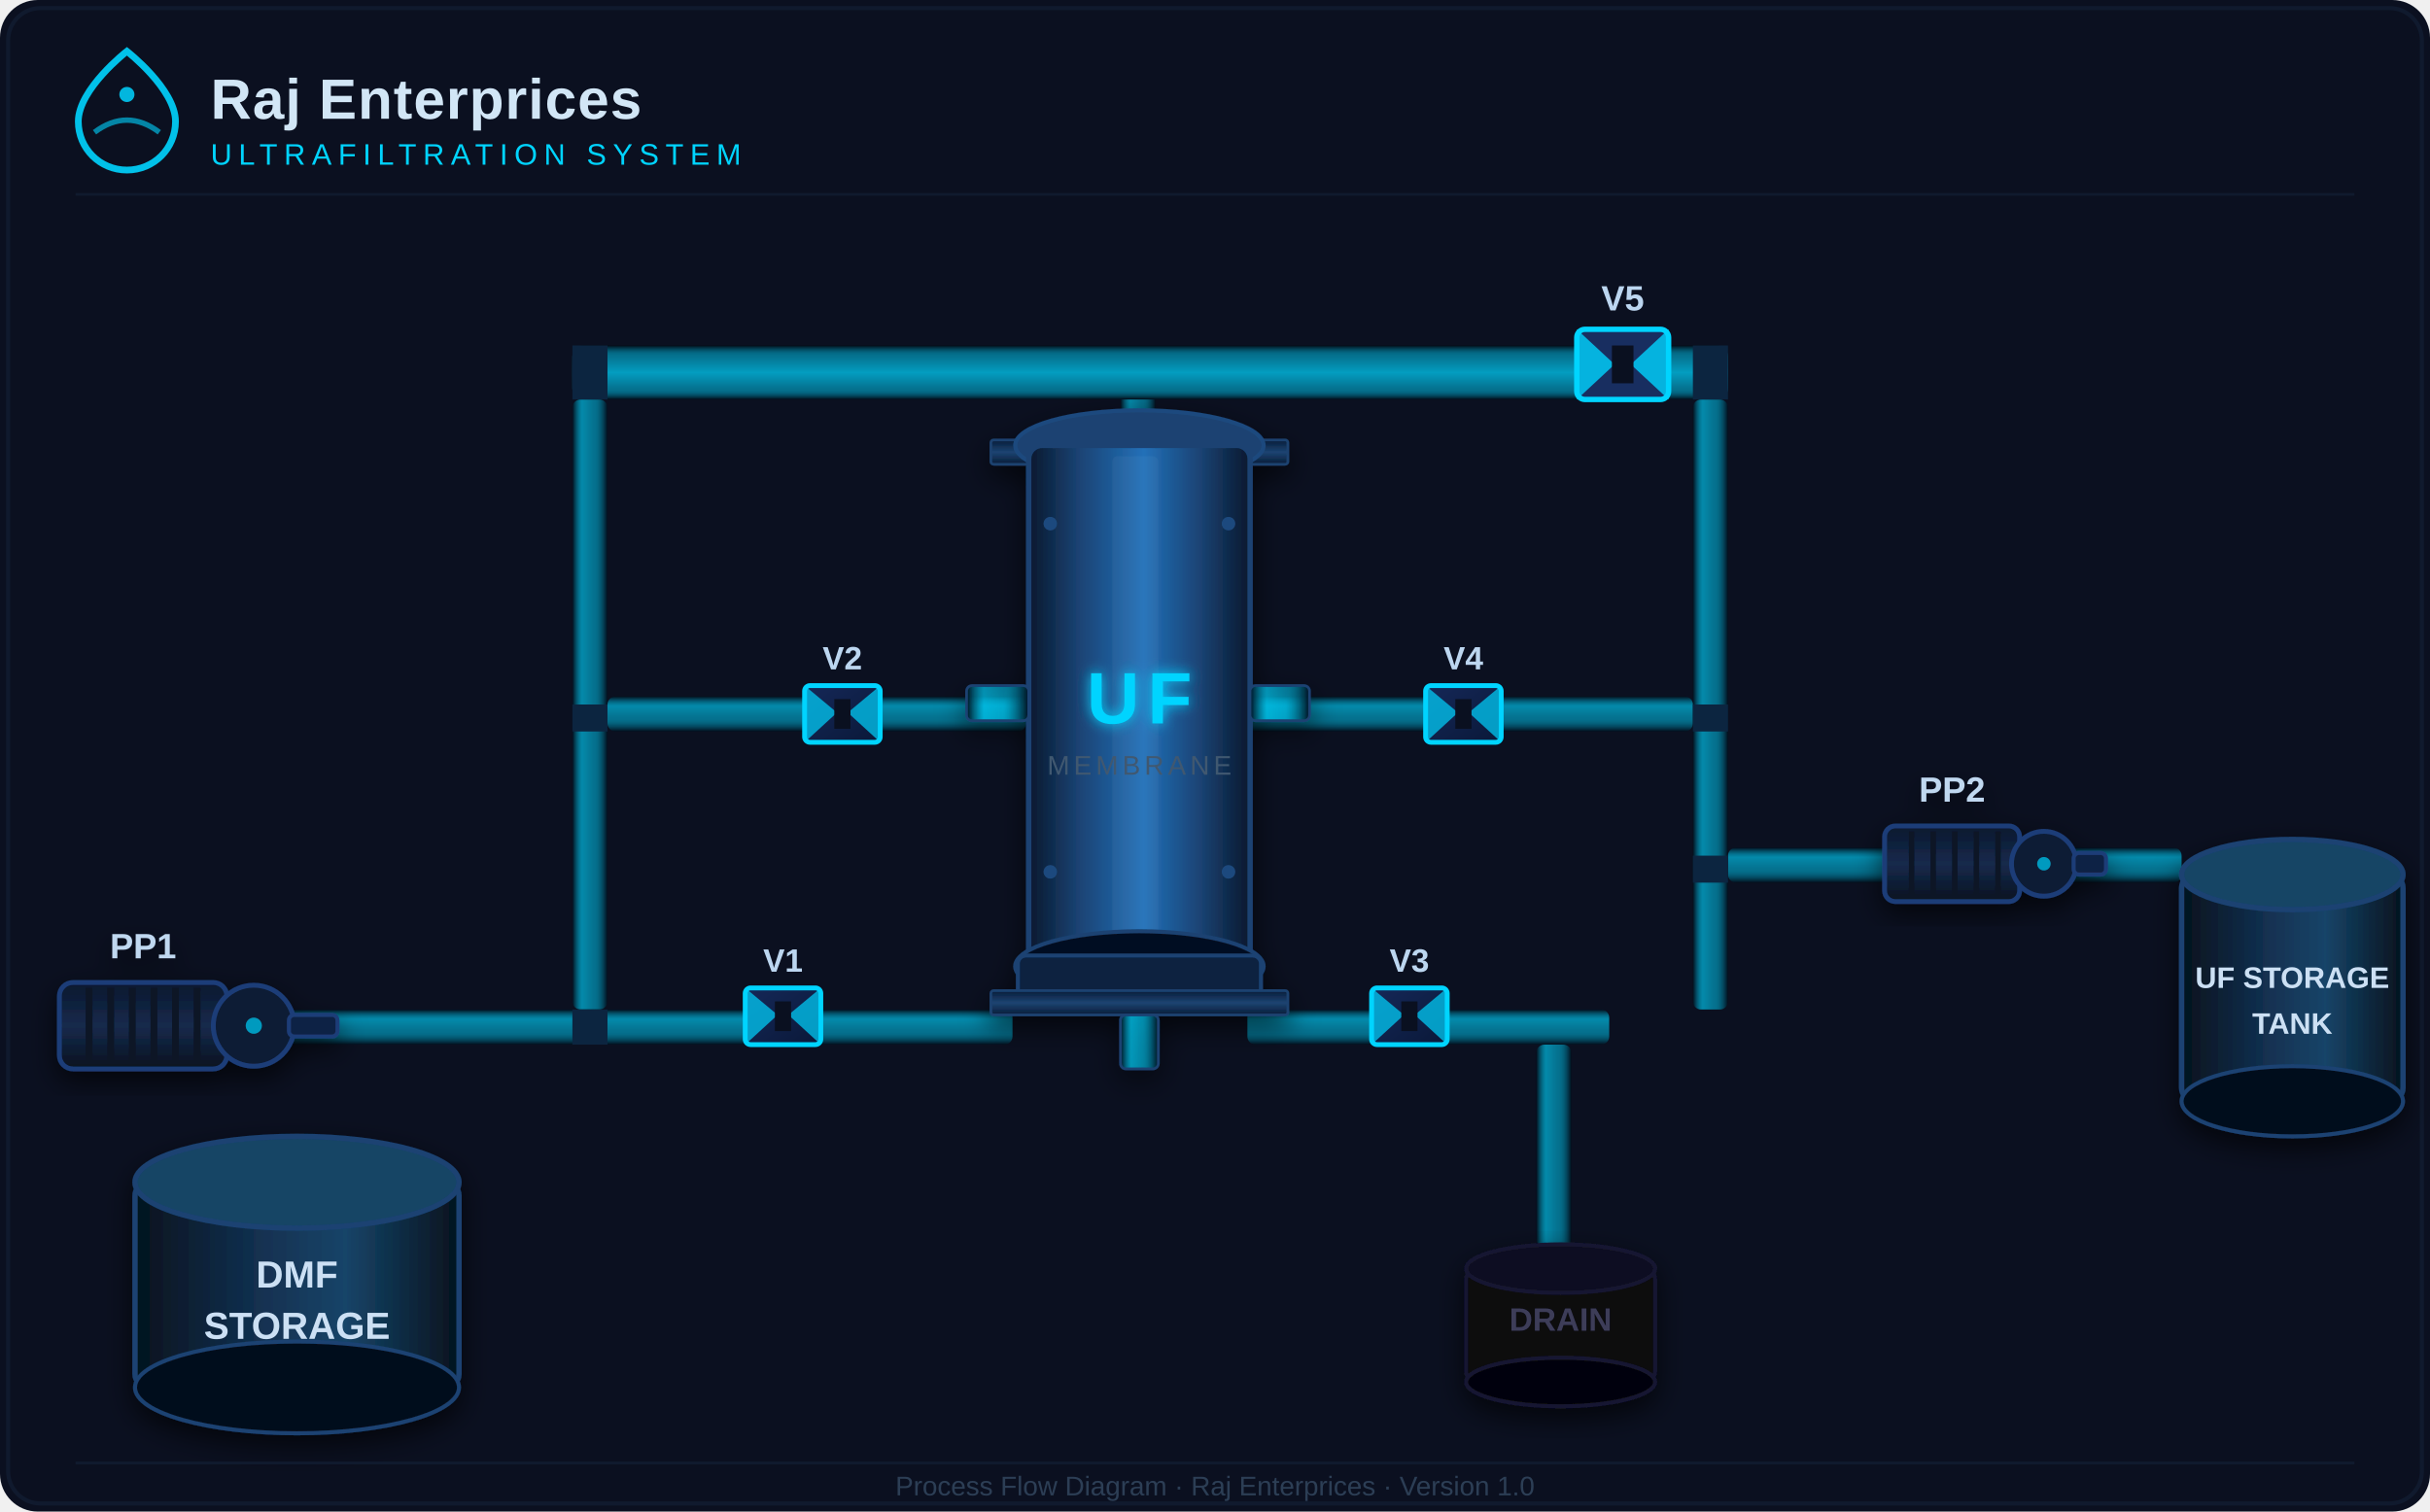
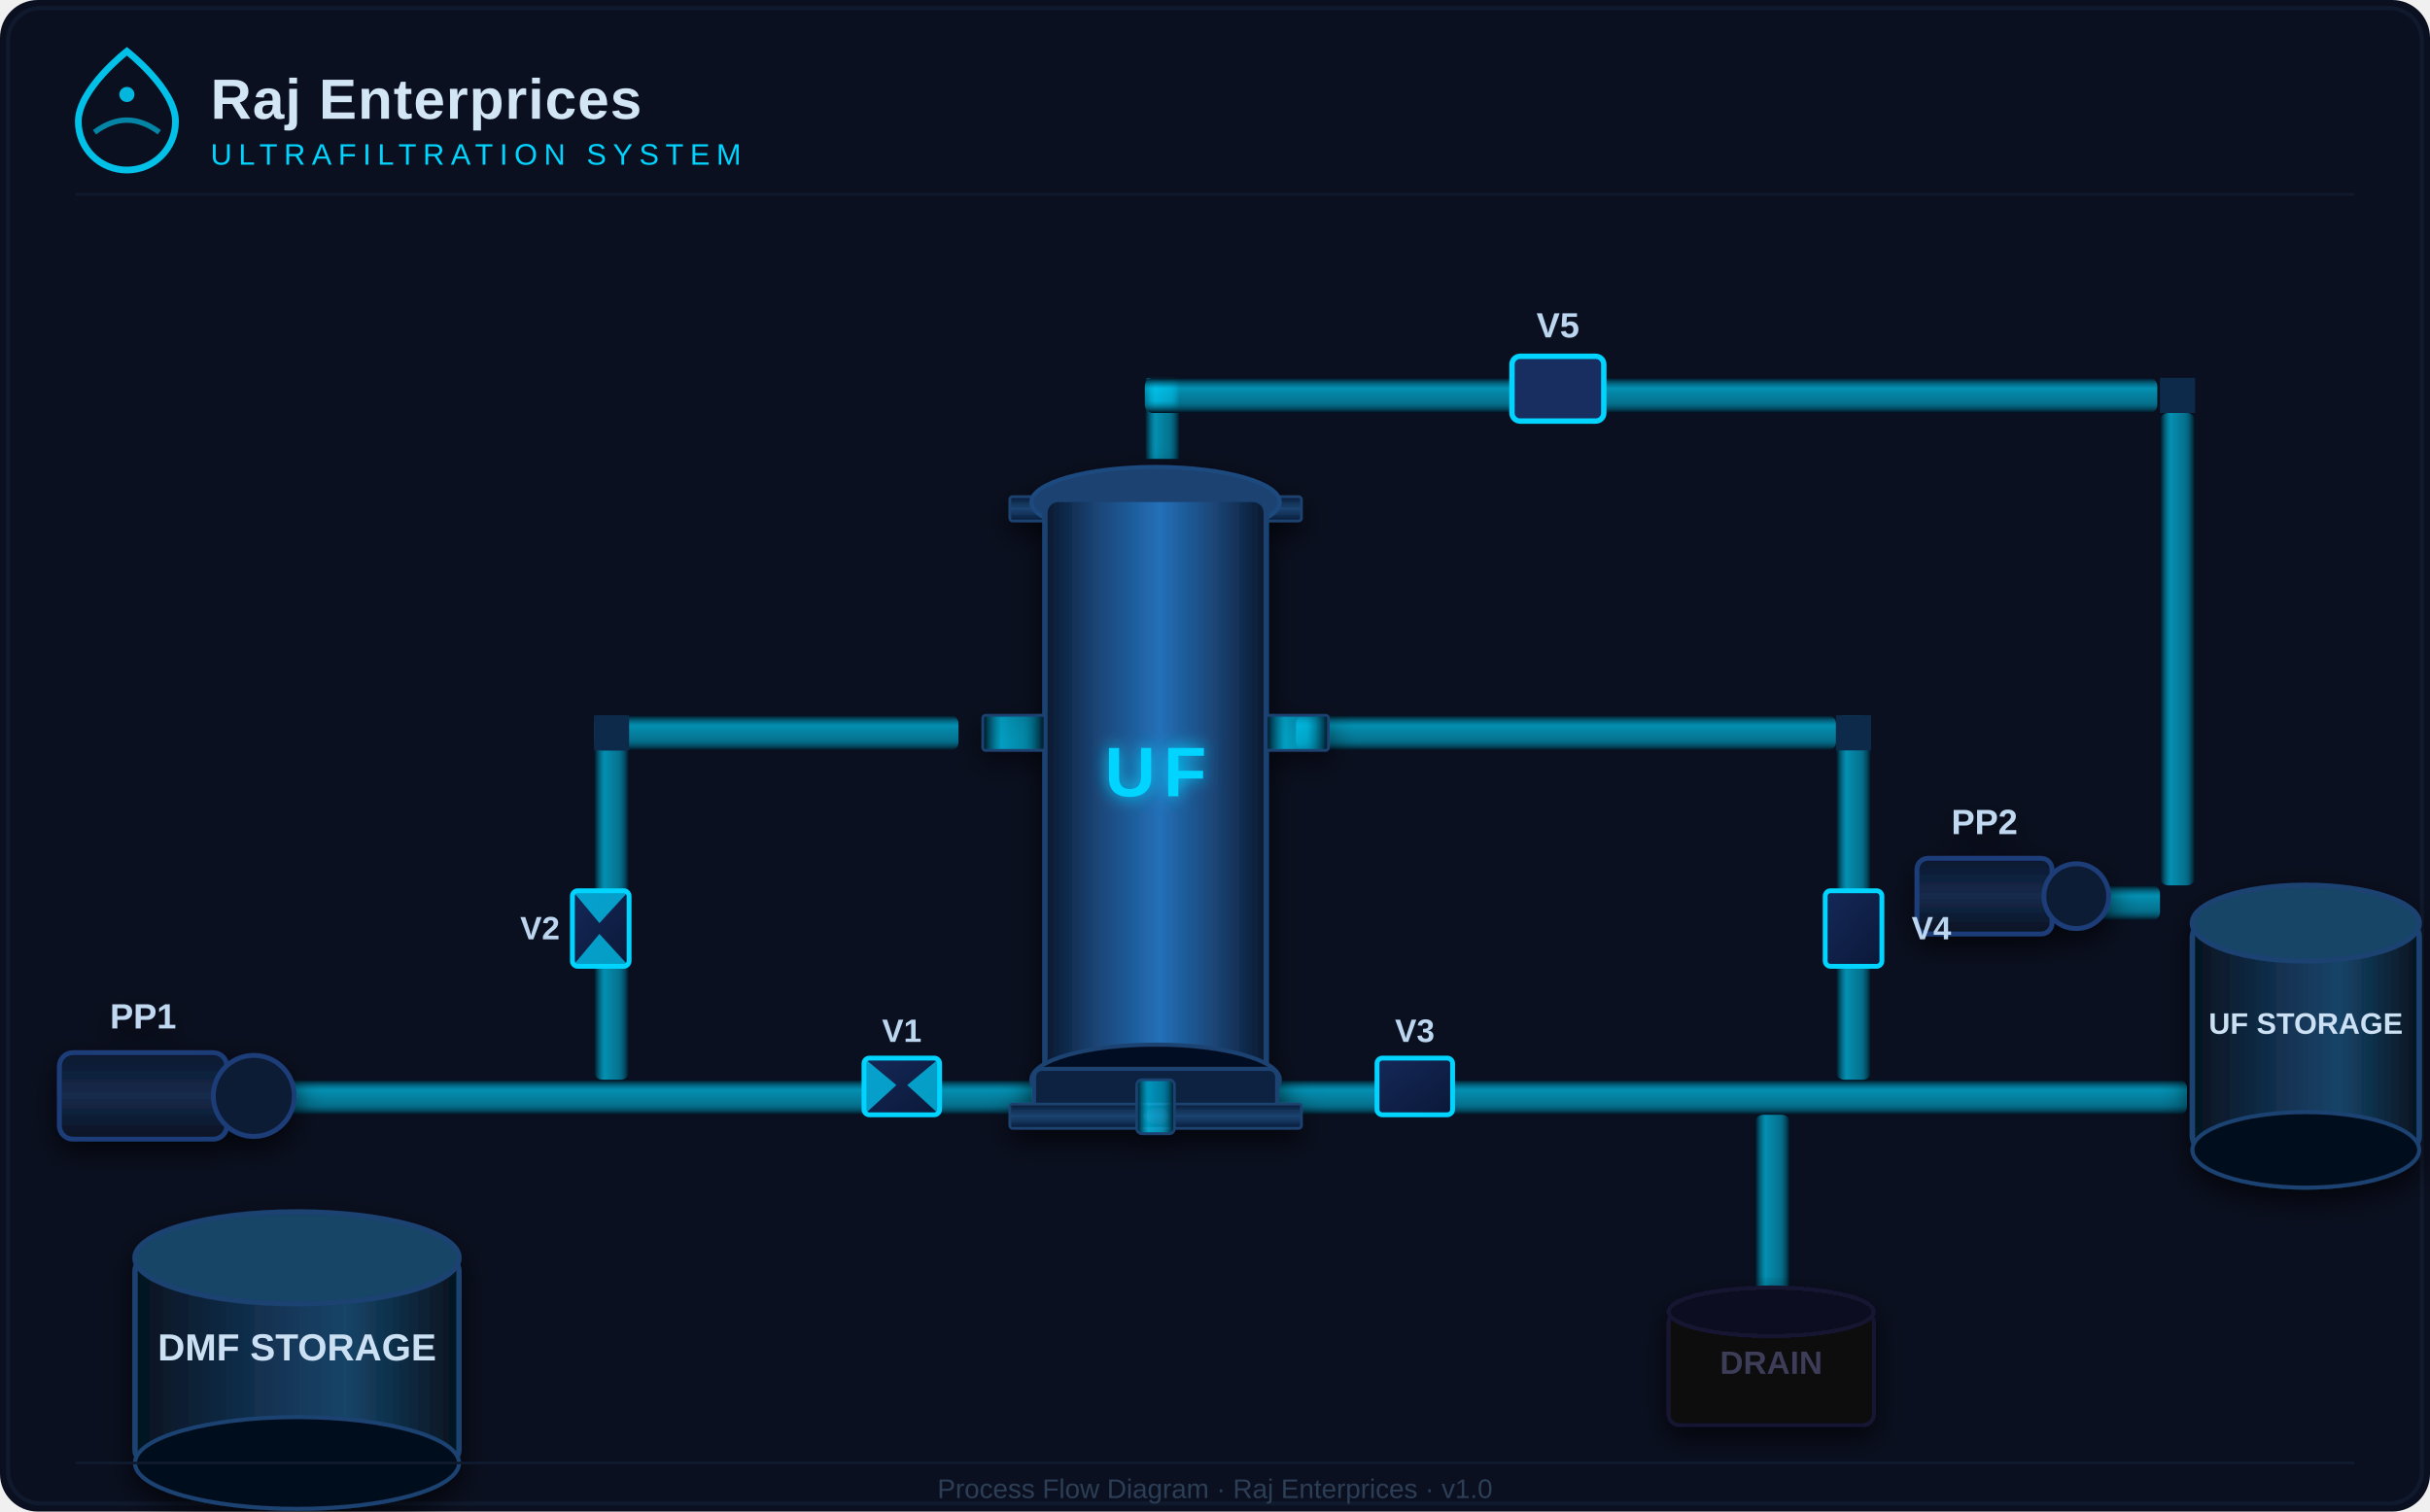
<svg xmlns="http://www.w3.org/2000/svg" width="900" height="560" viewBox="0 0 900 560" font-family="Segoe UI,Arial,sans-serif">
  <defs>
    <linearGradient id="pH" x1="0" y1="0" x2="0" y2="1">
      <stop offset="0%" stop-color="#030e1c" />
-       <stop offset="28%" stop-color="#00d4ff" stop-opacity=".62" />
-       <stop offset="60%" stop-color="#00d4ff" stop-opacity=".50" />
+       <stop offset="30%" stop-color="#00d4ff" stop-opacity=".65" />
+       <stop offset="65%" stop-color="#00d4ff" stop-opacity=".52" />
      <stop offset="100%" stop-color="#030e1c" />
    </linearGradient>
    <linearGradient id="pV" x1="0" y1="0" x2="1" y2="0">
      <stop offset="0%" stop-color="#030e1c" />
-       <stop offset="28%" stop-color="#00d4ff" stop-opacity=".62" />
-       <stop offset="60%" stop-color="#00d4ff" stop-opacity=".50" />
+       <stop offset="30%" stop-color="#00d4ff" stop-opacity=".65" />
+       <stop offset="65%" stop-color="#00d4ff" stop-opacity=".52" />
      <stop offset="100%" stop-color="#030e1c" />
-     </linearGradient>
-     <linearGradient id="mH" x1="0" y1="0" x2="0" y2="1">
-       <stop offset="0%" stop-color="#020c18" />
-       <stop offset="20%" stop-color="#00d4ff" stop-opacity=".50" />
-       <stop offset="50%" stop-color="#00d4ff" stop-opacity=".72" />
-       <stop offset="80%" stop-color="#00d4ff" stop-opacity=".50" />
-       <stop offset="100%" stop-color="#020c18" />
    </linearGradient>
    <linearGradient id="uf" x1="0" y1="0" x2="1" y2="0">
      <stop offset="0%" stop-color="#07182e" />
      <stop offset="22%" stop-color="#1a4272" />
      <stop offset="52%" stop-color="#2270b8" />
      <stop offset="78%" stop-color="#1a4272" />
      <stop offset="100%" stop-color="#07182e" />
    </linearGradient>
    <linearGradient id="tk" x1="0" y1="0" x2="1" y2="0">
      <stop offset="0%" stop-color="#05131e" />
      <stop offset="38%" stop-color="#123050" />
      <stop offset="65%" stop-color="#164468" />
      <stop offset="100%" stop-color="#05131e" />
    </linearGradient>
    <linearGradient id="fl" x1="0" y1="0" x2="0" y2="1">
      <stop offset="0%" stop-color="#081c38" />
      <stop offset="50%" stop-color="#1c4472" />
      <stop offset="100%" stop-color="#081c38" />
    </linearGradient>
    <linearGradient id="pm" x1="0" y1="0" x2="0" y2="1">
      <stop offset="0%" stop-color="#0a182e" />
      <stop offset="50%" stop-color="#162a4c" />
      <stop offset="100%" stop-color="#071220" />
    </linearGradient>
    <linearGradient id="vl" x1="0" y1="0" x2="1" y2="1">
      <stop offset="0%" stop-color="#152858" />
      <stop offset="100%" stop-color="#0a1838" />
    </linearGradient>
    <filter id="gl" x="-50%" y="-50%" width="200%" height="200%">
-       <feGaussianBlur stdDeviation="2.5" result="b" />
+       <feGaussianBlur stdDeviation="3" result="b" />
      <feMerge>
        <feMergeNode in="b" />
        <feMergeNode in="SourceGraphic" />
      </feMerge>
    </filter>
-     <filter id="sh" x="-15%" y="-15%" width="130%" height="135%">
-       <feDropShadow dx="0" dy="4" stdDeviation="5" flood-color="#000" flood-opacity=".65" />
+     <filter id="sh" x="-15%" y="-15%" width="130%" height="140%">
+       <feDropShadow dx="0" dy="4" stdDeviation="5" flood-color="#000" flood-opacity=".7" />
    </filter>
  </defs>
  <rect width="900" height="560" fill="#0b1020" rx="14" />
  <rect x="3" y="3" width="894" height="554" fill="none" stroke="#101a2e" stroke-width="1.5" rx="12" />
  <g transform="translate(28,18)">
    <path d="M19,1C19,1 1,15 1,27C1,37 9,45 19,45C29,45 37,37 37,27C37,15 19,1 19,1Z" fill="none" stroke="#00d4ff" stroke-width="2.5" opacity=".9" />
    <path d="M7,31Q19,22 31,31" fill="none" stroke="#00d4ff" stroke-width="2" opacity=".6" />
    <circle cx="19" cy="17" r="2.8" fill="#00d4ff" opacity=".85" />
    <text x="50" y="26" font-size="21" font-weight="700" fill="#d2e6f6" letter-spacing=".4">Raj Enterprices</text>
    <text x="50" y="43" font-size="11" fill="#00d4ff" letter-spacing="2.4">ULTRAFILTRATION SYSTEM</text>
  </g>
  <line x1="28" y1="72" x2="872" y2="72" stroke="#101a2e" stroke-width="1" />
-   <rect x="212" y="128" width="428" height="20" fill="url(#mH)" rx="4" />
-   <rect x="212" y="148" width="13" height="226" fill="url(#pV)" rx="3" />
-   <rect x="627" y="148" width="13" height="226" fill="url(#pV)" rx="3" />
-   <rect x="415" y="148" width="13" height="20" fill="url(#pV)" />
-   <rect x="225" y="258" width="155" height="13" fill="url(#pH)" rx="3" />
-   <rect x="462" y="258" width="165" height="13" fill="url(#pH)" rx="3" />
-   <rect x="105" y="374" width="270" height="13" fill="url(#pH)" rx="3" />
-   <rect x="462" y="374" width="134" height="13" fill="url(#pH)" rx="3" />
-   <rect x="569" y="387" width="13" height="75" fill="url(#pV)" rx="3" />
-   <rect x="640" y="314" width="168" height="13" fill="url(#pH)" rx="3" />
-   <rect x="212" y="128" width="13" height="20" fill="#0c2540" />
-   <rect x="627" y="128" width="13" height="20" fill="#0c2540" />
-   <rect x="212" y="261" width="13" height="10" fill="#0c2540" />
-   <rect x="627" y="261" width="13" height="10" fill="#0c2540" />
-   <rect x="627" y="317" width="13" height="10" fill="#0c2540" />
-   <rect x="212" y="374" width="13" height="13" fill="#0c2540" />
-   <g transform="translate(376,150)" filter="url(#sh)">
-     <rect x="-9" y="13" width="110" height="9" fill="url(#fl)" stroke="#1c4270" stroke-width="1" rx="1" />
-     <ellipse cx="46" cy="15" rx="46" ry="13" fill="#1a4272" stroke="#1e4a7e" stroke-width="1.5" />
-     <rect x="5" y="15" width="82" height="193" fill="url(#uf)" stroke="#1a4272" stroke-width="2" rx="5" />
-     <rect x="36" y="19" width="17" height="185" fill="#fff" opacity=".04" rx="2" />
-     <rect x="-18" y="104" width="23" height="13" fill="url(#pV)" stroke="#1a4272" stroke-width="1" rx="2" />
-     <rect x="87" y="104" width="22" height="13" fill="url(#pV)" stroke="#1a4272" stroke-width="1" rx="2" />
-     <ellipse cx="46" cy="208" rx="46" ry="13" fill="#060f20" stroke="#1a4272" stroke-width="1.5" />
-     <rect x="1" y="204" width="90" height="16" rx="3" fill="#0b2040" stroke="#1a4272" stroke-width="1.5" />
-     <rect x="-9" y="217" width="110" height="9" fill="url(#fl)" stroke="#1c4270" stroke-width="1" rx="1" />
-     <rect x="39" y="226" width="14" height="20" fill="url(#pV)" stroke="#1a4272" stroke-width="1" rx="2" />
-     <circle cx="13" cy="44" r="2.5" fill="#1e4a7e" />
-     <circle cx="79" cy="44" r="2.5" fill="#1e4a7e" />
-     <circle cx="13" cy="173" r="2.5" fill="#1e4a7e" />
-     <circle cx="79" cy="173" r="2.5" fill="#1e4a7e" />
-     <text x="46" y="118" text-anchor="middle" font-size="27" font-weight="700" fill="#00d4ff" letter-spacing="3" filter="url(#gl)">UF</text>
-     <text x="46" y="137" text-anchor="middle" font-size="10" fill="#405870" letter-spacing="1.5">MEMBRANE</text>
+   <g id="pipes">
+     <rect x="105" y="400" width="317" height="13" fill="url(#pH)" rx="3" />
+     <rect x="220" y="265" width="13" height="135" fill="url(#pV)" rx="3" />
+     <rect x="220" y="265" width="135" height="13" fill="url(#pH)" rx="3" />
+     <rect x="424" y="140" width="13" height="30" fill="url(#pV)" />
+     <rect x="424" y="140" width="375" height="13" fill="url(#pH)" rx="3" />
+     <rect x="422" y="400" width="388" height="13" fill="url(#pH)" rx="3" />
+     <rect x="650" y="413" width="13" height="65" fill="url(#pV)" rx="3" />
+     <rect x="680" y="265" width="13" height="135" fill="url(#pV)" rx="3" />
+     <rect x="480" y="265" width="200" height="13" fill="url(#pH)" rx="3" />
+     <rect x="800" y="153" width="13" height="175" fill="url(#pV)" rx="3" />
+     <rect x="740" y="328" width="60" height="13" fill="url(#pH)" rx="3" />
+     <rect x="220" y="265" width="13" height="13" fill="#0d2a4a" />
+     <rect x="800" y="140" width="13" height="13" fill="#0d2a4a" />
+     <rect x="680" y="265" width="13" height="13" fill="#0d2a4a" />
  </g>
-   <g transform="translate(50,422)" filter="url(#sh)">
+   <g transform="translate(382,170)" filter="url(#sh)">
+     <rect x="-8" y="14" width="108" height="9" fill="url(#fl)" stroke="#1c4270" stroke-width="1" rx="1" />
+     <ellipse cx="46" cy="16" rx="46" ry="13" fill="#1a4272" stroke="#1e4a7e" stroke-width="1.5" />
+     <rect x="5" y="15" width="82" height="215" fill="url(#uf)" stroke="#1a4272" stroke-width="2" rx="5" />
+     <rect x="-18" y="95" width="23" height="13" fill="url(#pV)" stroke="#1a4272" stroke-width="1" rx="1" />
+     <rect x="87" y="95" width="23" height="13" fill="url(#pV)" stroke="#1a4272" stroke-width="1" rx="1" />
+     <ellipse cx="46" cy="230" rx="46" ry="13" fill="#060f20" stroke="#1a4272" stroke-width="1.5" />
+     <rect x="1" y="226" width="90" height="16" rx="3" fill="#0b2040" stroke="#1a4272" stroke-width="1.5" />
+     <rect x="-8" y="239" width="108" height="9" fill="url(#fl)" stroke="#1c4270" stroke-width="1" rx="1" />
+     <rect x="39" y="230" width="14" height="20" fill="url(#pV)" stroke="#1a4272" stroke-width="1" rx="2" />
+     <text x="46" y="125" text-anchor="middle" font-size="26" font-weight="700" fill="#00d4ff" letter-spacing="3" filter="url(#gl)">UF</text>
+   </g>
+   <g transform="translate(50,450)" filter="url(#sh)">
    <rect x="0" y="16" width="120" height="76" fill="url(#tk)" stroke="#1a4272" stroke-width="2" rx="5" />
    <ellipse cx="60" cy="16" rx="60" ry="17" fill="#164465" stroke="#1a4272" stroke-width="2" />
    <ellipse cx="60" cy="92" rx="60" ry="17" fill="#050e1c" stroke="#1a4272" stroke-width="1.5" />
-     <text x="60" y="55" text-anchor="middle" font-size="14" font-weight="700" fill="#cce0f4">DMF</text>
-     <text x="60" y="74" text-anchor="middle" font-size="14" font-weight="700" fill="#cce0f4">STORAGE</text>
+     <text x="60" y="54" text-anchor="middle" font-size="14" font-weight="700" fill="#cce0f4">DMF STORAGE</text>
  </g>
-   <g transform="translate(808,310)" filter="url(#sh)">
-     <rect x="0" y="14" width="82" height="84" fill="url(#tk)" stroke="#1a4272" stroke-width="2" rx="5" />
-     <ellipse cx="41" cy="14" rx="41" ry="13" fill="#164465" stroke="#1a4272" stroke-width="2" />
-     <ellipse cx="41" cy="98" rx="41" ry="13" fill="#050e1c" stroke="#1a4272" stroke-width="1.5" />
-     <text x="41" y="56" text-anchor="middle" font-size="11" font-weight="700" fill="#cce0f4">UF STORAGE</text>
-     <text x="41" y="73" text-anchor="middle" font-size="11" font-weight="700" fill="#cce0f4">TANK</text>
+   <g transform="translate(812,328)" filter="url(#sh)">
+     <rect x="0" y="14" width="84" height="84" fill="url(#tk)" stroke="#1a4272" stroke-width="2" rx="5" />
+     <ellipse cx="42" cy="14" rx="42" ry="14" fill="#164465" stroke="#1a4272" stroke-width="2" />
+     <ellipse cx="42" cy="98" rx="42" ry="14" fill="#050e1c" stroke="#1a4272" stroke-width="1.5" />
+     <text x="42" y="55" text-anchor="middle" font-size="11" font-weight="700" fill="#cce0f4">UF STORAGE</text>
  </g>
-   <g transform="translate(543,462)" filter="url(#sh)">
-     <rect x="0" y="8" width="70" height="42" fill="#08080f" stroke="#181830" stroke-width="1.5" rx="4" />
-     <ellipse cx="35" cy="8" rx="35" ry="9" fill="#0e0e20" stroke="#181830" stroke-width="1.5" />
-     <ellipse cx="35" cy="50" rx="35" ry="9" fill="#040408" stroke="#181830" stroke-width="1.5" />
-     <text x="35" y="31" text-anchor="middle" font-size="12" font-weight="700" fill="#3c3c58">DRAIN</text>
+   <g transform="translate(618,478)" filter="url(#sh)">
+     <rect x="0" y="8" width="76" height="42" fill="#08080f" stroke="#181830" stroke-width="1.5" rx="4" />
+     <ellipse cx="38" cy="8" rx="38" ry="9" fill="#0e0e20" stroke="#181830" stroke-width="1.5" />
+     <text x="38" y="31" text-anchor="middle" font-size="12" font-weight="700" fill="#3c3c58">DRAIN</text>
  </g>
-   <g transform="translate(22,360)" filter="url(#sh)">
+   <g transform="translate(22,386)" filter="url(#sh)">
    <rect x="0" y="4" width="62" height="32" fill="url(#pm)" stroke="#1c3c78" stroke-width="1.8" rx="5" />
-     <line x1="11" y1="6" x2="11" y2="34" stroke="#071425" stroke-width="2.5" />
-     <line x1="19" y1="6" x2="19" y2="34" stroke="#071425" stroke-width="2.5" />
-     <line x1="27" y1="6" x2="27" y2="34" stroke="#071425" stroke-width="2.5" />
-     <line x1="35" y1="6" x2="35" y2="34" stroke="#071425" stroke-width="2.5" />
-     <line x1="43" y1="6" x2="43" y2="34" stroke="#071425" stroke-width="2.5" />
-     <line x1="51" y1="6" x2="51" y2="34" stroke="#071425" stroke-width="2.5" />
    <circle cx="72" cy="20" r="15" fill="#0e1c34" stroke="#1c3c78" stroke-width="1.8" />
-     <circle cx="72" cy="20" r="3" fill="#00d4ff" opacity=".68" />
-     <rect x="85" y="16" width="18" height="8" fill="#112244" stroke="#1c3c78" stroke-width="1.5" rx="2" />
    <text x="31" y="-5" text-anchor="middle" font-size="13" font-weight="700" fill="#c0d8f0">PP1</text>
  </g>
-   <g transform="translate(698,302)" filter="url(#sh)">
+   <g transform="translate(710,314)" filter="url(#sh)">
    <rect x="0" y="4" width="50" height="28" fill="url(#pm)" stroke="#1c3c78" stroke-width="1.8" rx="4" />
-     <line x1="10" y1="6" x2="10" y2="30" stroke="#071425" stroke-width="2" />
-     <line x1="18" y1="6" x2="18" y2="30" stroke="#071425" stroke-width="2" />
-     <line x1="26" y1="6" x2="26" y2="30" stroke="#071425" stroke-width="2" />
-     <line x1="34" y1="6" x2="34" y2="30" stroke="#071425" stroke-width="2" />
-     <line x1="42" y1="6" x2="42" y2="30" stroke="#071425" stroke-width="2" />
    <circle cx="59" cy="18" r="12" fill="#0e1c34" stroke="#1c3c78" stroke-width="1.8" />
-     <circle cx="59" cy="18" r="2.5" fill="#00d4ff" opacity=".68" />
-     <rect x="70" y="14" width="12" height="8" fill="#112244" stroke="#1c3c78" stroke-width="1.5" rx="2" />
    <text x="25" y="-5" text-anchor="middle" font-size="13" font-weight="700" fill="#c0d8f0">PP2</text>
  </g>
-   <g transform="translate(276,370)">
+   <g transform="translate(320,396)">
    <rect x="0" y="-4" width="28" height="21" fill="url(#vl)" stroke="#00d4ff" stroke-width="1.8" rx="2" />
-     <polygon points="0,-4 0,17 12,6" fill="#00d4ff" opacity=".70" />
-     <polygon points="28,-4 28,17 16,6" fill="#00d4ff" opacity=".70" />
-     <rect x="11" y="1" width="6" height="11" fill="#0a1020" />
+     <polygon points="0,-4 0,17 12,6" fill="#00d4ff" opacity=".7" />
+     <polygon points="28,-4 28,17 16,6" fill="#00d4ff" opacity=".7" />
    <text x="14" y="-10" text-anchor="middle" font-size="12" font-weight="700" fill="#bcd6f0">V1</text>
  </g>
-   <g transform="translate(298,254)">
-     <rect x="0" y="0" width="28" height="21" fill="url(#vl)" stroke="#00d4ff" stroke-width="1.8" rx="2" />
-     <polygon points="0,0  0,21 12,10" fill="#00d4ff" opacity=".70" />
-     <polygon points="28,0 28,21 16,10" fill="#00d4ff" opacity=".70" />
-     <rect x="11" y="5" width="6" height="11" fill="#0a1020" />
-     <text x="14" y="-6" text-anchor="middle" font-size="12" font-weight="700" fill="#bcd6f0">V2</text>
+   <g transform="translate(216,330)">
+     <rect x="-4" y="0" width="21" height="28" fill="url(#vl)" stroke="#00d4ff" stroke-width="1.8" rx="2" />
+     <polygon points="-4,0 17,0 6,12" fill="#00d4ff" opacity=".7" />
+     <polygon points="-4,28 17,28 6,16" fill="#00d4ff" opacity=".7" />
+     <text x="-16" y="18" text-anchor="middle" font-size="12" font-weight="700" fill="#bcd6f0">V2</text>
  </g>
-   <g transform="translate(508,370)">
+   <g transform="translate(510,396)">
    <rect x="0" y="-4" width="28" height="21" fill="url(#vl)" stroke="#00d4ff" stroke-width="1.8" rx="2" />
-     <polygon points="0,-4 0,17 12,6" fill="#00d4ff" opacity=".70" />
-     <polygon points="28,-4 28,17 16,6" fill="#00d4ff" opacity=".70" />
-     <rect x="11" y="1" width="6" height="11" fill="#0a1020" />
    <text x="14" y="-10" text-anchor="middle" font-size="12" font-weight="700" fill="#bcd6f0">V3</text>
  </g>
-   <g transform="translate(528,254)">
-     <rect x="0" y="0" width="28" height="21" fill="url(#vl)" stroke="#00d4ff" stroke-width="1.8" rx="2" />
-     <polygon points="0,0  0,21 12,10" fill="#00d4ff" opacity=".70" />
-     <polygon points="28,0 28,21 16,10" fill="#00d4ff" opacity=".70" />
-     <rect x="11" y="5" width="6" height="11" fill="#0a1020" />
-     <text x="14" y="-6" text-anchor="middle" font-size="12" font-weight="700" fill="#bcd6f0">V4</text>
+   <g transform="translate(676,330)">
+     <rect x="0" y="0" width="21" height="28" fill="url(#vl)" stroke="#00d4ff" stroke-width="1.8" rx="2" />
+     <text x="32" y="18" text-anchor="start" font-size="12" font-weight="700" fill="#bcd6f0">V4</text>
  </g>
-   <g transform="translate(584,122)">
-     <rect x="0" y="0" width="34" height="26" fill="#182e60" stroke="#00d4ff" stroke-width="2" rx="3" />
-     <polygon points="0,0  0,26 14,13" fill="#00d4ff" opacity=".80" />
-     <polygon points="34,0 34,26 20,13" fill="#00d4ff" opacity=".80" />
-     <rect x="13" y="6" width="8" height="14" fill="#0a1020" />
+   <g transform="translate(560,132)">
+     <rect x="0" y="0" width="34" height="24" fill="#182e60" stroke="#00d4ff" stroke-width="2" rx="3" />
    <text x="17" y="-7" text-anchor="middle" font-size="13" font-weight="700" fill="#bcd6f0">V5</text>
  </g>
  <line x1="28" y1="542" x2="872" y2="542" stroke="#101a2e" stroke-width="1" />
-   <text x="450" y="554" text-anchor="middle" font-size="10" fill="#2c3e55">Process Flow Diagram · Raj Enterprices · Version 1.0</text>
+   <text x="450" y="555" text-anchor="middle" font-size="10" fill="#2c3e55">Process Flow Diagram · Raj Enterprices · v1.0</text>
</svg>
